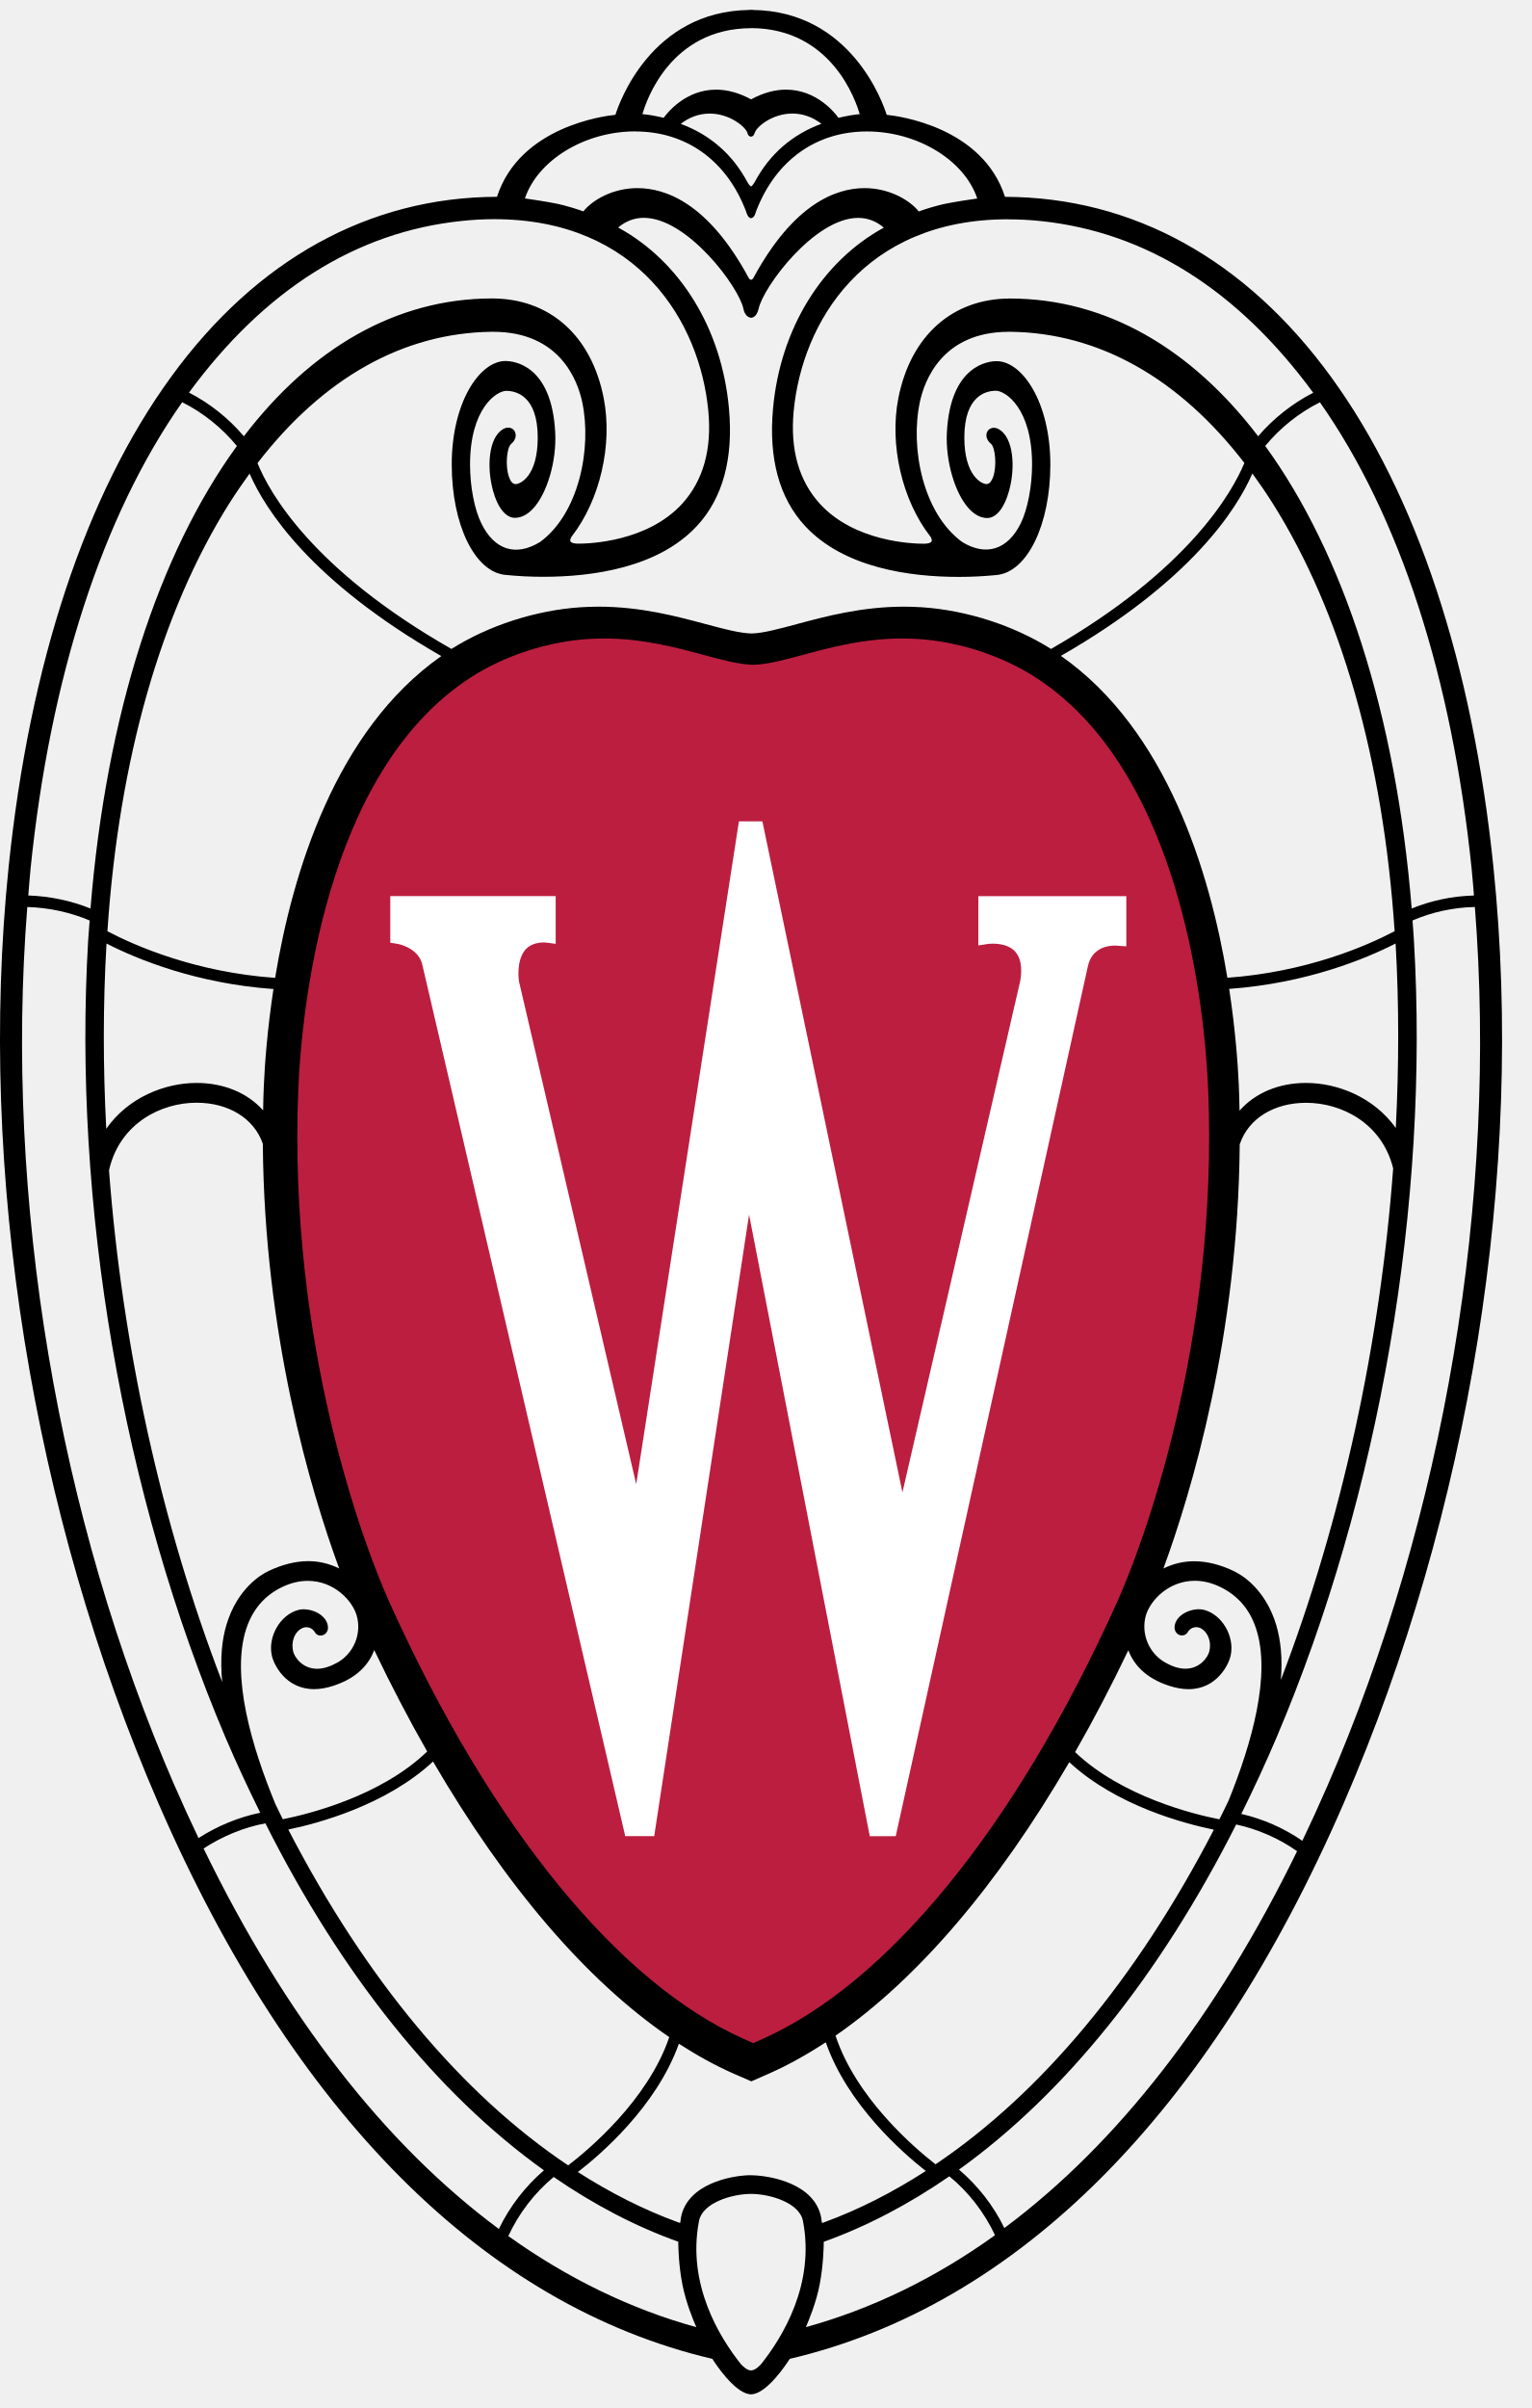
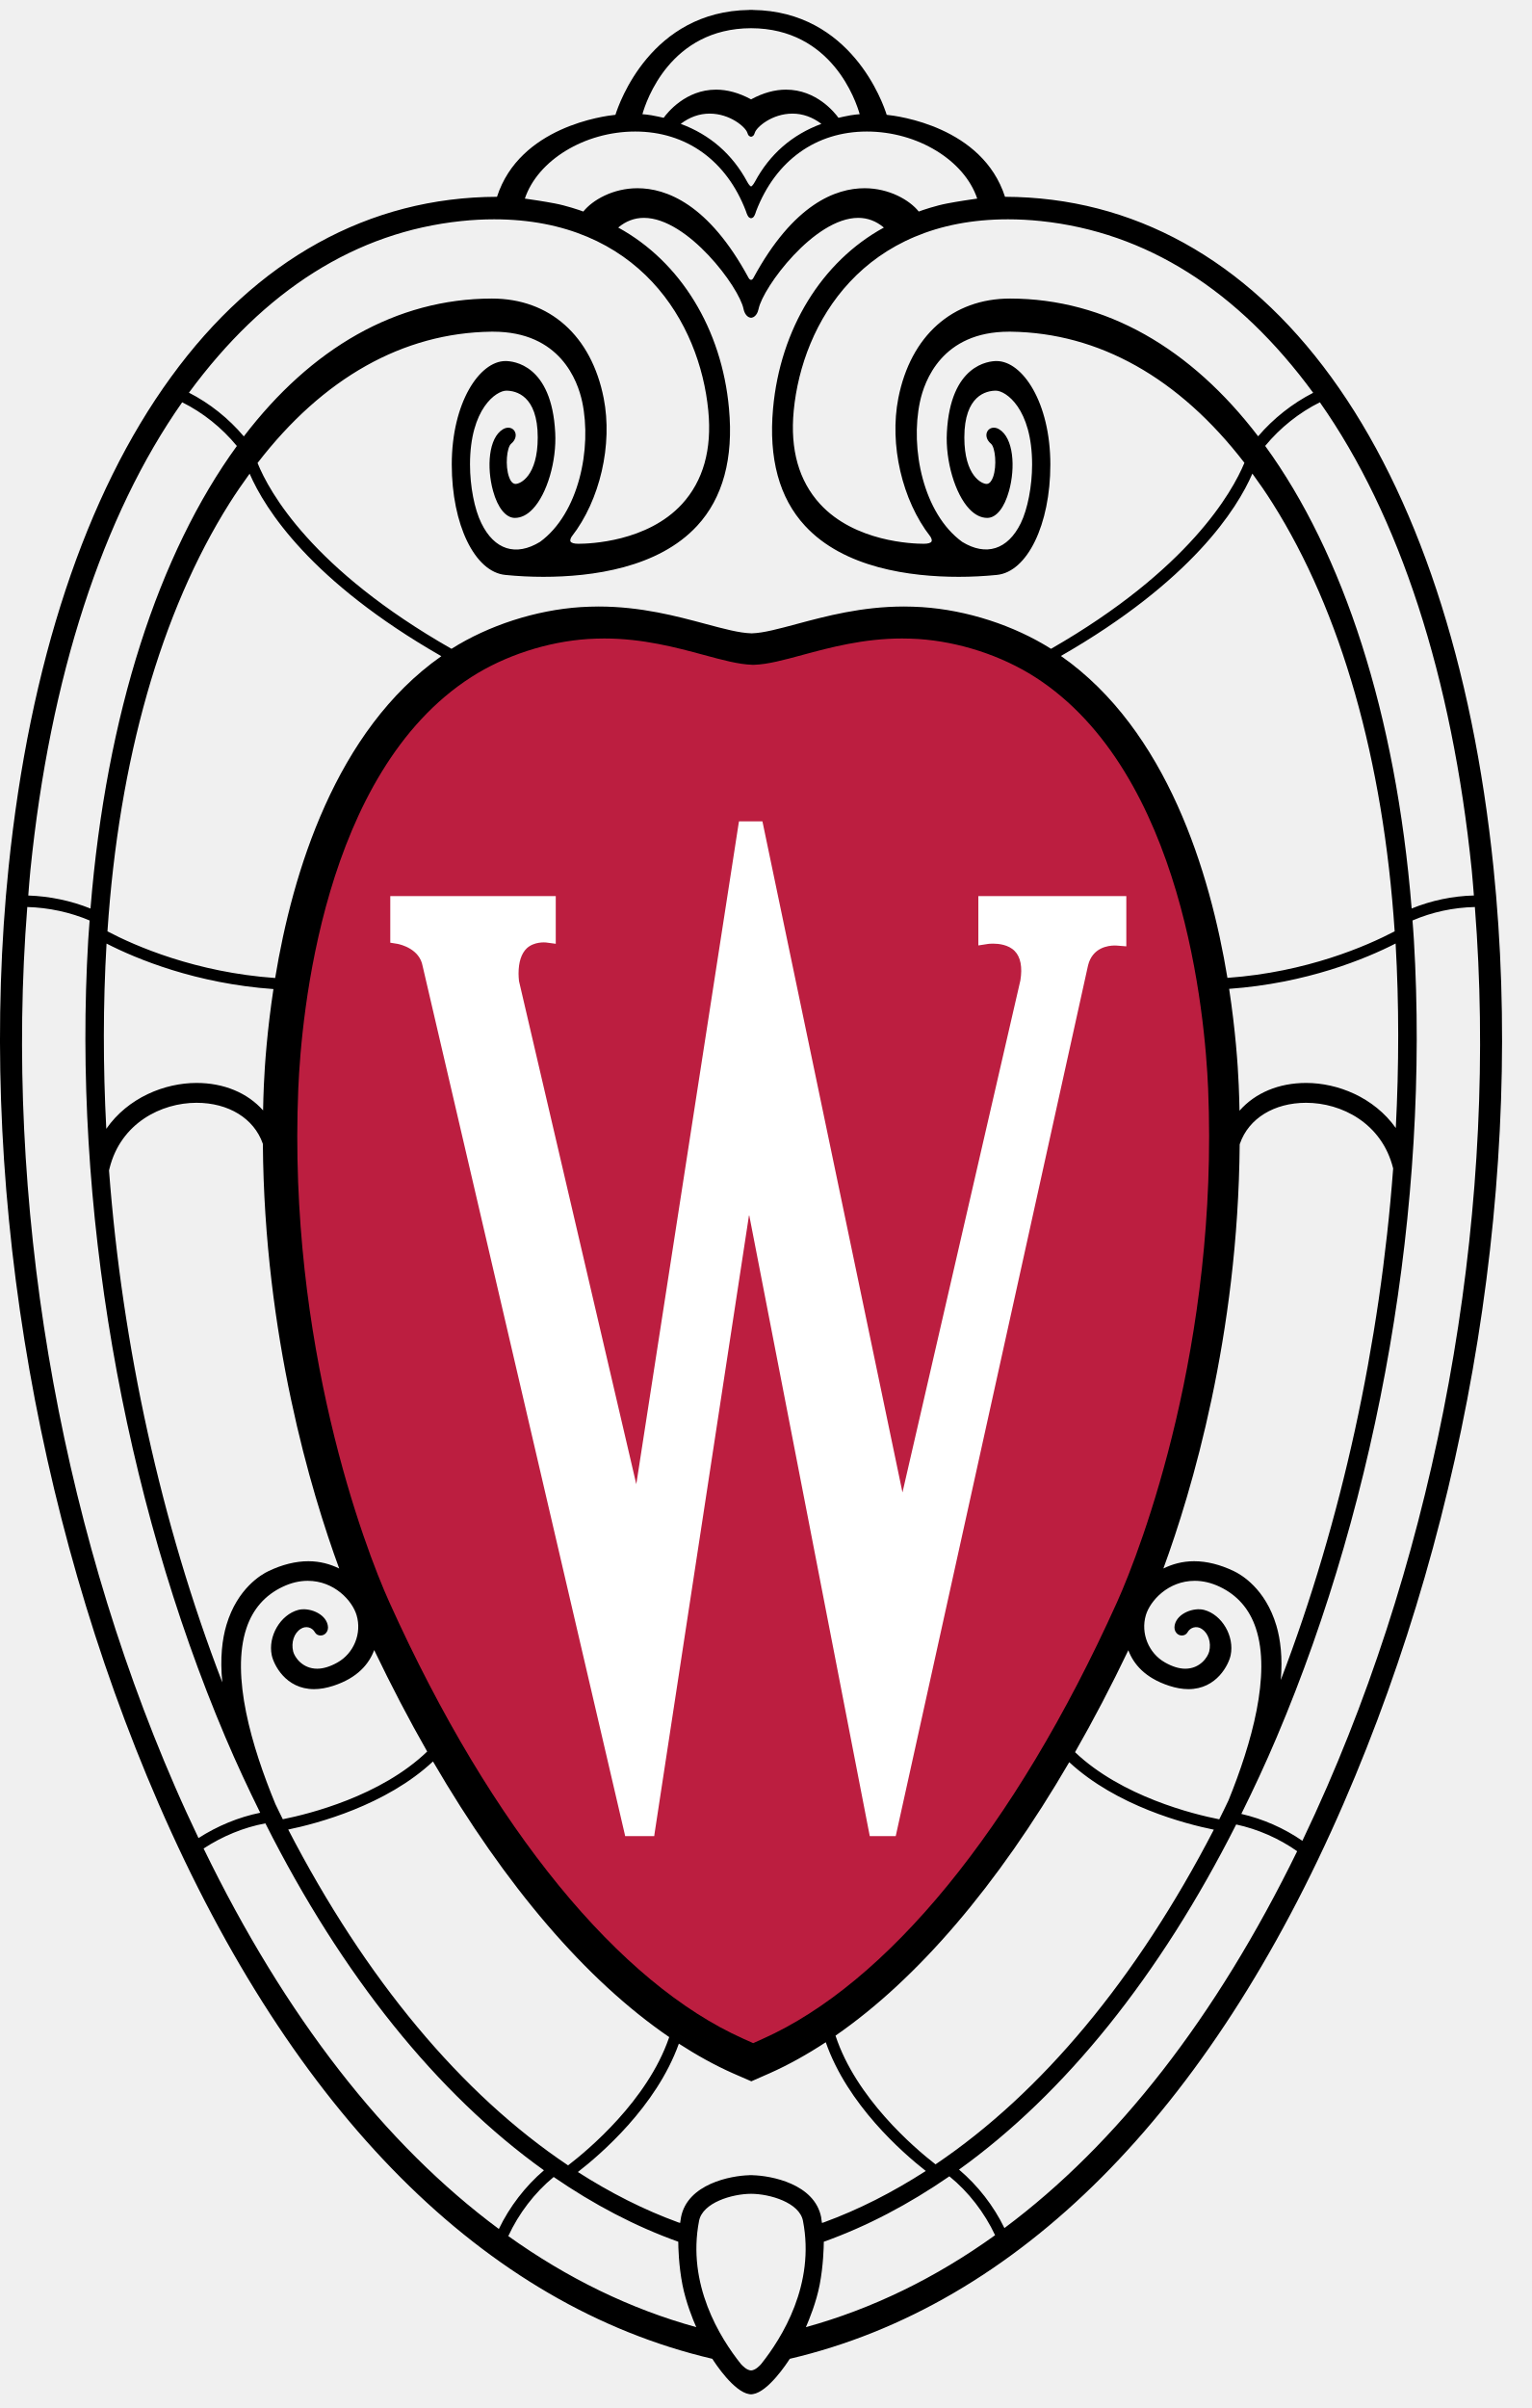
- <svg xmlns="http://www.w3.org/2000/svg" width="42" height="66" viewBox="0 0 42 66">
-   <g fill="none">
-     <path d="M40.946 23.775c-.572-5.578-2.11-10.225-4.45-13.44-2.344-3.223-5.434-4.93-8.942-4.94-.62-1.924-2.938-2.217-3.244-2.248-.1-.32-.975-2.838-3.668-2.874V.27h-.1v.003c-2.694.036-3.568 2.554-3.67 2.874-.306.03-2.624.324-3.246 2.247-3.506.01-6.597 1.718-8.938 4.94C2.346 13.55.808 18.198.235 23.775-.62 32.098.88 41.45 4.347 49.435c3.69 8.49 8.94 13.755 15.183 15.218.082.13.59.902 1.01.968l.05.005h.004l.048-.005c.42-.066.927-.837 1.01-.968 6.244-1.463 11.497-6.727 15.184-15.22 3.468-7.982 4.967-17.335 4.11-25.657zm-.595.08c.025.228.04.46.06.69-.59.014-1.17.137-1.707.356-.433-5.346-1.88-9.74-4.016-12.678.41-.497.93-.913 1.5-1.196 2.184 3.105 3.624 7.53 4.164 12.83zm-5.354 20.707c-.3-1.022-.972-1.408-1.17-1.5-.374-.18-.74-.27-1.088-.27-.322 0-.6.08-.842.198.772-2.103 2.05-6.37 2.092-11.625l.008-.022c.24-.69.936-1.117 1.814-1.117.967 0 2.077.556 2.385 1.796v.004c-.357 4.8-1.41 9.66-3.08 14.02.052-.62-.01-1.108-.12-1.484zM20.588 59.62h-.047c-.498.012-1.692.234-1.87 1.153l-.007.053-.016.102-.055-.017c-.94-.342-1.857-.807-2.75-1.378.617-.477 2.15-1.79 2.767-3.51l.002-.008c.49.317.984.59 1.478.81l.51.222.508-.224c.513-.228 1.024-.514 1.532-.847.594 1.706 2.095 3.02 2.742 3.528-.906.584-1.837 1.06-2.792 1.408l-.054.018-.017-.105-.006-.05c-.18-.92-1.373-1.14-1.88-1.153h-.046zM6.095 46.11c-1.678-4.362-2.743-9.224-3.106-14.03l.013-.06c.308-1.24 1.42-1.796 2.385-1.796.88 0 1.574.428 1.816 1.117l.003.014c.04 5.26 1.32 9.53 2.093 11.634-.243-.118-.523-.2-.846-.2-.347 0-.717.093-1.09.27-.196.092-.856.475-1.155 1.476-.118.39-.18.91-.115 1.576zm8.03-34.26c-.045-.126-.196-.17-.335-.087-.398.237-.45 1.046-.272 1.69.127.464.352.74.597.74.172 0 .34-.084.492-.245.392-.412.657-1.313.615-2.093-.095-1.866-1.15-1.96-1.363-1.96-.713 0-1.474 1.14-1.474 2.834 0 1.646.63 2.948 1.47 3.028.333.034.694.052 1.04.052 1.335 0 3.15-.243 4.217-1.398.705-.763 1-1.848.873-3.218-.196-2.177-1.33-4.025-3.037-4.957.208-.176.445-.266.703-.266 1.2 0 2.614 1.904 2.732 2.497.024.118.084.2.156.23l.052.014.05-.012c.073-.03.13-.113.156-.23.12-.594 1.53-2.497 2.732-2.497.258 0 .494.09.703.267-1.705.932-2.84 2.78-3.038 4.957-.125 1.37.17 2.455.876 3.218 1.067 1.155 2.883 1.398 4.217 1.398.35 0 .7-.018 1.04-.052.838-.08 1.47-1.382 1.47-3.027 0-1.694-.762-2.834-1.475-2.834-.21 0-1.266.095-1.362 1.96-.04.78.225 1.682.616 2.094.153.16.32.245.49.245.248 0 .47-.276.598-.74.18-.644.125-1.453-.272-1.69-.138-.084-.29-.04-.335.087-.03.08-.014.204.113.31.116.098.167.605.057.913-.033.087-.087.19-.18.19-.126 0-.608-.217-.608-1.276 0-1.155.603-1.282.865-1.282.263 0 .992.48.992 2.023 0 .594-.123 1.227-.31 1.61-.36.73-.954.912-1.607.512-1.07-.78-1.43-2.563-1.16-3.834.123-.58.607-1.927 2.442-1.927h.05c2.418.032 4.613 1.268 6.406 3.595-.332.8-1.523 2.928-5.302 5.098-1.02-.644-2.307-1.06-3.54-1.143-.16-.01-.326-.016-.49-.016-1.162 0-2.147.266-2.94.478-.492.133-.918.247-1.22.256h-.036c-.32-.01-.745-.123-1.242-.256-.79-.212-1.774-.478-2.938-.478-.164 0-.33.007-.49.016-1.232.082-2.523.5-3.542 1.143-3.823-2.18-4.995-4.296-5.317-5.093 1.795-2.33 3.99-3.568 6.412-3.6h.048c1.837 0 2.32 1.348 2.443 1.928.268 1.27-.092 3.055-1.156 3.833-.664.408-1.254.22-1.61-.51-.19-.383-.31-1.016-.31-1.61 0-1.542.727-2.022.993-2.022.26 0 .863.127.863 1.28 0 1.06-.478 1.276-.608 1.276-.09 0-.148-.102-.178-.19-.113-.307-.06-.814.056-.91.128-.108.143-.232.112-.312zm-.286 14.924s2.688 11.523 3.318 14.217l2.894-18.656.01-.072h.664l.014.068 3.948 18.892 3.336-14.464c.06-.374.006-.662-.16-.83-.177-.182-.46-.21-.614-.21-.076 0-.127.007-.135.008l-.28.043V24.38h4.186v1.418l-.27-.02c-.008-.003-.025-.003-.054-.003-.187 0-.634.054-.758.565l-5.44 24.598h-.735l-.013-.07-3.4-17.49c-.42 2.733-2.65 17.326-2.675 17.487l-.01.073h-.822l-.015-.065c-.233-1.002-5.715-24.51-5.715-24.517-.086-.48-.607-.605-.71-.626l-.206-.033v-1.316h4.682v1.346l-.28-.038c-.027 0-.335-.027-.542.167-.153.148-.23.39-.23.715 0 .064.004.133.01.208zm15.247-8.797c3.58-2.055 4.83-4.03 5.25-5 .188.26.374.528.553.813 1.882 2.982 3.034 7.038 3.347 11.733-.76.4-2.41 1.12-4.585 1.276-.475-2.884-1.656-6.787-4.565-8.823zm-16.987.005c-2.903 2.037-4.082 5.94-4.556 8.82-2.178-.153-3.835-.876-4.598-1.278.314-4.696 1.466-8.752 3.346-11.734.18-.284.364-.55.552-.81.42.97 1.67 2.947 5.256 5.002zM7.497 27.11c-.17 1.12-.238 2.064-.263 2.634-.01.232-.017.463-.02.69-.43-.48-1.078-.752-1.825-.752-.872 0-1.88.4-2.476 1.257-.09-1.715-.09-3.416.007-5.078.825.423 2.456 1.097 4.577 1.247zm-.74 17.518c.175-.527.51-.91.995-1.137.227-.107.457-.162.684-.162.732 0 1.224.55 1.34.94.15.497-.072 1.046-.526 1.3-.198.11-.386.17-.554.17-.407 0-.62-.32-.658-.472-.06-.25.023-.504.207-.62.144-.094.316-.042.39.095.062.11.226.115.307.014.047-.056.062-.132.043-.215-.07-.324-.523-.49-.807-.414-.49.13-.837.722-.727 1.243.05.24.37.927 1.162.927.166 0 .343-.032.53-.093.662-.217.976-.598 1.117-.978.468.978.952 1.906 1.452 2.78-1.27 1.224-3.24 1.713-3.958 1.857-.07-.136-.136-.278-.204-.417-.65-1.574-1.226-3.523-.794-4.818zm5.114 3.65c1.99 3.417 4.2 6 6.478 7.556l-.007.02c-.59 1.72-2.22 3.08-2.765 3.496-2.922-1.955-5.55-5.1-7.673-9.205.797-.164 2.684-.665 3.97-1.866zm11.037 7.516c2.252-1.557 4.44-4.118 6.408-7.495 1.3 1.203 3.182 1.69 3.964 1.85-2.115 4.082-4.726 7.215-7.63 9.172-.59-.457-2.18-1.82-2.743-3.528zm6.567-7.77c.503-.878.99-1.81 1.46-2.793.144.38.458.758 1.117.974.187.06.366.093.532.093.785 0 1.11-.688 1.158-.928.11-.522-.237-1.114-.726-1.244-.284-.076-.738.09-.807.413-.018.082-.002.158.044.214.08.1.245.097.307-.013.076-.136.247-.188.39-.095.18.117.267.372.205.62-.04.154-.25.472-.656.472-.17 0-.355-.058-.552-.17-.453-.253-.676-.802-.528-1.3.117-.39.61-.94 1.34-.94.227 0 .458.056.685.164.482.23.817.61.99 1.138.424 1.266-.116 3.16-.748 4.716-.084.174-.167.35-.254.52-.705-.138-2.674-.622-3.954-1.84zm6.336-18.342c-.748 0-1.395.27-1.827.76-.004-.23-.01-.463-.02-.698-.025-.57-.093-1.518-.264-2.64 2.12-.153 3.743-.824 4.563-1.244.095 1.655.093 3.35.005 5.057-.6-.843-1.597-1.235-2.458-1.235zm-8.174-23.67c.292 0 .596.015.902.047 2.88.302 5.396 1.886 7.465 4.706-.568.29-1.09.702-1.51 1.192-1.84-2.41-4.173-3.772-6.8-3.775-1.582 0-2.726 1.02-3.064 2.73-.25 1.274.1 2.796.875 3.79.015.02.057.093.035.137-.02.042-.096.064-.213.064-.308 0-1.892-.053-2.844-1.09-.582-.635-.824-1.495-.722-2.557.236-2.422 1.914-5.246 5.876-5.246zM20.592.77C22.81.78 23.47 2.777 23.57 3.13c-.055.004-.143.012-.246.03-.125.02-.273.055-.336.07-.103-.143-.602-.773-1.44-.773-.305 0-.624.088-.944.26l-.012.007-.012-.007c-.32-.172-.64-.26-.948-.26-.832 0-1.334.63-1.436.772-.065-.015-.212-.05-.338-.07-.102-.018-.19-.026-.245-.03.1-.356.762-2.35 2.98-2.357zm1.928 2.623c-.802.296-1.417.83-1.825 1.59-.048.087-.084.12-.103.126-.02-.006-.058-.038-.104-.124-.407-.756-1.02-1.293-1.825-1.59.243-.187.51-.282.793-.282.56 0 .984.37 1.033.523.01.034.023.07.05.092l.052.02.05-.02c.03-.024.04-.06.053-.093.047-.153.47-.523 1.032-.523.28 0 .55.095.793.28zm-5.104.21c1.395 0 2.502.794 3.032 2.175.028.087.055.154.093.183l.048.02h.006l.048-.02c.04-.03.064-.095.09-.18.535-1.384 1.64-2.178 3.035-2.178 1.386 0 2.674.787 3.025 1.838-.145.02-.537.078-.82.133-.306.057-.672.18-.783.222-.25-.313-.812-.64-1.486-.64-.784 0-1.95.43-3.05 2.465-.007.014-.022.036-.054.046l-.008.002-.01-.003c-.032-.01-.046-.033-.056-.05-1.098-2.033-2.263-2.46-3.05-2.46-.672 0-1.233.325-1.483.638-.11-.042-.478-.165-.782-.222-.283-.055-.676-.113-.82-.133.352-1.05 1.64-1.838 3.026-1.838zm-4.77 2.454c.304-.033.608-.05.9-.05 3.962 0 5.64 2.825 5.873 5.247.103 1.062-.14 1.922-.72 2.557-.952 1.037-2.534 1.09-2.842 1.09-.12 0-.195-.022-.217-.064-.02-.044.02-.116.037-.137.773-.994 1.125-2.516.874-3.79-.335-1.71-1.48-2.73-3.062-2.73-2.63.003-4.96 1.365-6.803 3.778-.418-.493-.936-.907-1.505-1.197 2.073-2.82 4.583-4.402 7.466-4.704zM.833 23.854c.538-5.3 1.98-9.724 4.162-12.83.57.284 1.088.7 1.5 1.2-2.138 2.94-3.58 7.33-4.014 12.677-.533-.215-1.123-.338-1.705-.357.02-.23.034-.46.058-.69zM4.8 48.975C1.575 41.564.118 32.838.748 24.86c.588.016 1.182.145 1.71.37-.014.176-.028.352-.04.53-.43 7.24.94 15.21 3.763 21.86.304.713.624 1.397.954 2.065-.59.12-1.176.362-1.692.694-.22-.46-.434-.927-.642-1.406zm.782 1.69c.515-.337 1.104-.58 1.694-.69 2.1 4.172 4.714 7.418 7.637 9.51-.512.44-.943.998-1.236 1.608-3.122-2.313-5.86-5.826-8.095-10.428zm8.354 10.623c.284-.617.72-1.188 1.244-1.62 1.1.756 2.24 1.355 3.416 1.775 0 .137.01.654.115 1.182.094.474.29.96.38 1.16-1.81-.5-3.533-1.34-5.154-2.497zm6.933 3.506c-.044.05-.156.17-.278.177-.123-.006-.233-.127-.28-.176-.573-.718-1.484-2.18-1.146-3.923.097-.5.908-.74 1.426-.74.516 0 1.327.24 1.423.74.34 1.743-.574 3.206-1.146 3.924zm1.225-1.01c.087-.198.286-.685.377-1.16.102-.527.113-1.044.114-1.18 1.184-.424 2.334-1.03 3.443-1.794.526.428.964.998 1.252 1.614-1.63 1.172-3.365 2.017-5.187 2.52zm5.443-2.716c-.296-.61-.73-1.166-1.245-1.602 2.907-2.087 5.505-5.315 7.6-9.46.595.13 1.17.38 1.67.733-2.222 4.547-4.934 8.027-8.025 10.328zm8.845-12.094c-.22.504-.445.998-.676 1.48-.504-.347-1.077-.6-1.674-.737.336-.677.66-1.373.968-2.098 2.825-6.65 4.196-14.62 3.764-21.86-.01-.18-.025-.354-.038-.53.537-.232 1.12-.357 1.71-.37.628 7.98-.827 16.706-4.053 24.114z" fill="#000" />
-     <path d="M33.123 29.84c-.084-1.986-.668-8.667-4.745-11.282-.92-.59-2.086-.97-3.202-1.044-.148-.008-.297-.014-.445-.014-1.058 0-1.98.25-2.72.45-.513.138-.96.26-1.334.27h-.05c-.378-.01-.824-.132-1.337-.27-.743-.2-1.664-.45-2.724-.45-.146 0-.297.006-.443.014-1.116.074-2.283.454-3.202 1.044-4.075 2.615-4.658 9.296-4.742 11.28-.292 7.006 1.815 12.57 2.497 14.077 2.827 6.268 6.332 10.456 9.703 11.963l.272.122.27-.122c3.37-1.507 6.878-5.695 9.705-11.963.68-1.508 2.788-7.07 2.498-14.076" fill="#BC1E40" />
-     <path d="M26.823 24.56v1.353l.272-.042c.007 0 .057-.006.13-.006.15 0 .423.026.594.202.162.165.215.444.155.808l-3.232 14.03c-.594-2.836-3.826-18.326-3.826-18.326l-.015-.066h-.64l-.013.07-2.805 18.098-3.216-13.79c-.008-.073-.013-.142-.013-.203 0-.316.076-.55.224-.694.202-.188.5-.163.527-.16l.27.035V24.56H10.7v1.278l.2.032c.1.02.604.143.687.608 0 .007 5.313 22.812 5.54 23.783l.013.065h.797l.01-.07c.025-.157 2.186-14.313 2.59-16.964.515 2.643 3.266 16.81 3.296 16.967l.013.068h.712l5.272-23.862c.12-.494.553-.548.734-.548.03 0 .045 0 .052.002l.264.02v-1.376h-4.057z" fill="#fff" />
+ <svg xmlns="http://www.w3.org/2000/svg" width="42px" height="66px" viewBox="0 0 42 66" version="1.1">
+   <defs />
+   <g id="Home-page" stroke="none" stroke-width="1" fill="none" fill-rule="evenodd">
+     <g id="Sub-Page" transform="translate(-181, -60)">
+       <g id="uw-logo-text-+-Wisconsin-+-UNIVERSITY-OF-WISCON" transform="translate(178, 57)">
+         <g id="hybrid_logo_dark" transform="translate(3, 3)">
+           <path d="M40.946,23.775 C40.374,18.197 38.837,13.55 36.497,10.335 C34.152,7.112 31.062,5.404 27.554,5.394 C26.934,3.471 24.616,3.178 24.31,3.147 C24.211,2.827 23.335,0.309 20.642,0.273 L20.642,0.271 L20.541,0.271 L20.541,0.273 C17.848,0.309 16.974,2.827 16.873,3.147 C16.566,3.178 14.248,3.471 13.626,5.394 C10.12,5.404 7.029,7.112 4.688,10.335 C2.346,13.55 0.808,18.197 0.235,23.775 C-0.62,32.097 0.879,41.45 4.347,49.433 C8.036,57.925 13.286,63.189 19.53,64.652 C19.612,64.783 20.121,65.554 20.541,65.62 L20.59,65.625 L20.592,65.625 L20.594,65.625 L20.642,65.62 C21.061,65.554 21.569,64.783 21.653,64.652 C27.896,63.189 33.149,57.925 36.836,49.433 C40.304,41.45 41.803,32.097 40.946,23.775 L40.946,23.775 Z M40.351,23.855 C40.375,24.083 40.389,24.315 40.409,24.544 C39.821,24.559 39.241,24.682 38.703,24.901 C38.27,19.554 36.824,15.161 34.687,12.222 C35.096,11.725 35.618,11.309 36.186,11.026 C38.371,14.131 39.811,18.555 40.351,23.855 L40.351,23.855 Z M34.996,44.562 C34.695,43.54 34.024,43.154 33.825,43.061 C33.452,42.883 33.087,42.791 32.738,42.791 C32.416,42.791 32.138,42.872 31.896,42.99 C32.668,40.887 33.946,36.62 33.988,31.365 L33.996,31.343 C34.236,30.654 34.932,30.226 35.81,30.226 C36.777,30.226 37.887,30.782 38.195,32.022 L38.196,32.026 C37.838,36.825 36.784,41.685 35.115,46.046 C35.167,45.427 35.106,44.938 34.996,44.562 L34.996,44.562 Z M20.588,59.619 L20.573,59.619 L20.541,59.619 L20.541,59.62 C20.042,59.632 18.848,59.854 18.671,60.773 C18.668,60.794 18.665,60.808 18.663,60.826 L18.647,60.928 L18.592,60.911 C17.652,60.568 16.735,60.103 15.843,59.532 C16.459,59.055 17.991,57.741 18.609,56.022 L18.612,56.014 C19.103,56.331 19.596,56.605 20.09,56.824 L20.599,57.046 L21.108,56.822 C21.621,56.594 22.132,56.308 22.64,55.975 C23.234,57.681 24.735,58.996 25.382,59.503 C24.476,60.087 23.545,60.562 22.59,60.911 L22.536,60.928 L22.519,60.823 C22.518,60.808 22.516,60.794 22.514,60.773 C22.333,59.854 21.141,59.632 20.634,59.62 L20.634,59.619 L20.588,59.619 L20.588,59.619 Z M6.095,46.112 C4.417,41.75 3.352,36.888 2.989,32.081 L3.003,32.022 C3.311,30.782 4.422,30.226 5.388,30.226 C6.267,30.226 6.962,30.654 7.204,31.343 L7.207,31.357 C7.247,36.617 8.528,40.888 9.3,42.991 C9.057,42.872 8.777,42.791 8.454,42.791 C8.107,42.791 7.737,42.883 7.364,43.061 C7.168,43.152 6.508,43.535 6.209,44.536 C6.092,44.927 6.029,45.446 6.095,46.112 L6.095,46.112 Z M14.125,11.852 C14.08,11.726 13.929,11.681 13.79,11.765 C13.392,12.002 13.34,12.811 13.518,13.456 C13.645,13.919 13.87,14.195 14.115,14.195 C14.287,14.195 14.455,14.111 14.607,13.95 C14.999,13.538 15.264,12.637 15.222,11.857 C15.127,9.991 14.071,9.896 13.859,9.896 C13.147,9.896 12.386,11.036 12.386,12.731 C12.386,14.376 13.017,15.678 13.855,15.758 C14.189,15.792 14.55,15.81 14.896,15.81 C16.231,15.81 18.046,15.567 19.113,14.412 C19.818,13.649 20.114,12.564 19.986,11.194 C19.79,9.017 18.655,7.169 16.949,6.237 C17.158,6.061 17.395,5.971 17.653,5.971 C18.854,5.971 20.267,7.874 20.385,8.467 C20.409,8.585 20.469,8.668 20.541,8.698 L20.592,8.711 L20.642,8.698 C20.715,8.668 20.773,8.585 20.798,8.467 C20.917,7.874 22.327,5.971 23.53,5.971 C23.788,5.971 24.024,6.061 24.233,6.237 C22.528,7.169 21.392,9.017 21.195,11.194 C21.07,12.564 21.364,13.649 22.071,14.412 C23.137,15.567 24.953,15.81 26.287,15.81 C26.636,15.81 26.987,15.792 27.328,15.758 C28.165,15.678 28.797,14.376 28.797,12.731 C28.797,11.036 28.035,9.896 27.322,9.896 C27.112,9.896 26.056,9.991 25.96,11.857 C25.919,12.637 26.185,13.538 26.576,13.95 C26.729,14.111 26.895,14.195 27.067,14.195 C27.314,14.195 27.536,13.919 27.664,13.456 C27.843,12.811 27.789,12.002 27.392,11.765 C27.254,11.681 27.103,11.726 27.057,11.852 C27.027,11.932 27.043,12.056 27.17,12.163 C27.286,12.26 27.337,12.767 27.227,13.075 C27.194,13.162 27.14,13.264 27.048,13.264 C26.921,13.264 26.439,13.048 26.439,11.989 C26.439,10.835 27.043,10.708 27.305,10.708 C27.568,10.708 28.297,11.188 28.297,12.731 C28.297,13.324 28.174,13.957 27.986,14.341 C27.628,15.07 27.033,15.252 26.38,14.852 C25.31,14.073 24.951,12.289 25.221,11.018 C25.343,10.438 25.827,9.091 27.662,9.091 L27.712,9.091 C30.13,9.122 32.325,10.358 34.118,12.685 C33.786,13.486 32.595,15.613 28.816,17.783 C27.796,17.139 26.509,16.722 25.277,16.64 C25.117,16.631 24.95,16.624 24.785,16.624 C23.624,16.624 22.639,16.89 21.847,17.102 C21.354,17.235 20.928,17.349 20.626,17.358 L20.59,17.358 C20.27,17.349 19.845,17.235 19.348,17.102 C18.558,16.89 17.574,16.624 16.41,16.624 C16.246,16.624 16.08,16.631 15.919,16.64 C14.688,16.722 13.397,17.14 12.378,17.783 C8.555,15.603 7.383,13.487 7.061,12.69 C8.855,10.36 11.051,9.122 13.472,9.091 L13.52,9.091 C15.357,9.091 15.84,10.438 15.963,11.018 C16.231,12.289 15.871,14.073 14.807,14.851 C14.143,15.258 13.553,15.07 13.198,14.341 C13.007,13.957 12.886,13.324 12.886,12.731 C12.886,11.188 13.614,10.708 13.88,10.708 C14.139,10.708 14.743,10.835 14.743,11.989 C14.743,13.048 14.265,13.264 14.135,13.264 C14.045,13.264 13.987,13.162 13.957,13.075 C13.844,12.767 13.896,12.26 14.013,12.163 C14.141,12.056 14.156,11.932 14.125,11.852 L14.125,11.852 Z M13.839,26.776 C13.839,26.776 16.528,38.299 17.158,40.993 C17.64,37.882 20.052,22.337 20.052,22.337 L20.063,22.265 L20.726,22.265 L20.74,22.333 C20.74,22.333 24.076,38.301 24.688,41.225 C25.221,38.914 28.021,26.775 28.024,26.761 C28.085,26.386 28.03,26.098 27.863,25.929 C27.687,25.748 27.404,25.72 27.25,25.72 C27.174,25.72 27.123,25.727 27.115,25.728 L26.835,25.771 L26.835,24.378 L31.021,24.378 L31.021,25.796 L30.75,25.775 C30.742,25.773 30.725,25.773 30.696,25.773 C30.509,25.773 30.062,25.827 29.938,26.338 L24.497,50.936 L23.763,50.936 L23.75,50.866 C23.718,50.705 20.88,36.099 20.349,33.376 C19.931,36.109 17.701,50.702 17.675,50.863 L17.666,50.936 L16.843,50.936 L16.828,50.871 C16.595,49.868 11.113,26.36 11.113,26.353 C11.027,25.874 10.506,25.748 10.402,25.727 L10.197,25.694 L10.197,24.378 L14.879,24.378 L14.879,25.724 L14.6,25.686 C14.573,25.685 14.265,25.659 14.058,25.853 C13.905,26.001 13.827,26.243 13.827,26.568 C13.827,26.632 13.832,26.701 13.839,26.776 L13.839,26.776 Z M29.087,17.979 C32.667,15.925 33.917,13.951 34.336,12.981 C34.525,13.24 34.711,13.508 34.89,13.793 C36.772,16.775 37.924,20.831 38.237,25.526 C37.478,25.925 35.827,26.647 33.652,26.802 C33.177,23.918 31.996,20.015 29.087,17.979 L29.087,17.979 Z M12.1,17.985 C9.197,20.022 8.018,23.925 7.544,26.806 C5.366,26.652 3.709,25.929 2.946,25.527 C3.26,20.831 4.412,16.775 6.292,13.793 C6.471,13.509 6.656,13.243 6.844,12.983 C7.265,13.954 8.515,15.93 12.1,17.985 L12.1,17.985 Z M7.497,27.109 C7.327,28.229 7.259,29.174 7.234,29.744 C7.224,29.976 7.217,30.207 7.213,30.435 C6.785,29.953 6.136,29.682 5.389,29.682 C4.518,29.682 3.511,30.082 2.914,30.939 C2.824,29.225 2.824,27.524 2.921,25.862 C3.745,26.285 5.376,26.959 7.497,27.109 L7.497,27.109 Z M6.756,44.628 C6.932,44.101 7.268,43.719 7.752,43.491 C7.979,43.383 8.209,43.328 8.436,43.328 C9.168,43.328 9.66,43.877 9.776,44.268 C9.925,44.765 9.704,45.314 9.25,45.568 C9.052,45.679 8.864,45.737 8.696,45.737 C8.289,45.737 8.077,45.419 8.038,45.266 C7.977,45.017 8.061,44.762 8.245,44.645 C8.389,44.552 8.561,44.604 8.635,44.741 C8.697,44.851 8.861,44.855 8.942,44.754 C8.989,44.698 9.004,44.622 8.985,44.539 C8.915,44.216 8.462,44.05 8.178,44.126 C7.689,44.256 7.341,44.848 7.451,45.369 C7.501,45.609 7.821,46.297 8.612,46.297 C8.778,46.297 8.955,46.265 9.143,46.204 C9.804,45.987 10.118,45.606 10.259,45.226 C10.728,46.204 11.212,47.132 11.712,48.007 C10.441,49.23 8.473,49.719 7.754,49.863 C7.684,49.727 7.618,49.585 7.55,49.446 C6.9,47.872 6.324,45.923 6.756,44.628 L6.756,44.628 Z M11.871,48.279 C13.859,51.695 16.071,54.277 18.348,55.834 L18.341,55.854 C17.749,57.573 16.119,58.933 15.575,59.35 C12.653,57.395 10.026,54.249 7.902,50.145 C8.699,49.981 10.586,49.48 11.871,48.279 L11.871,48.279 Z M22.907,55.794 C25.159,54.237 27.347,51.676 29.315,48.299 C30.616,49.503 32.497,49.99 33.279,50.149 C31.165,54.232 28.554,57.365 25.649,59.322 C25.059,58.865 23.469,57.503 22.907,55.794 L22.907,55.794 Z M29.474,48.025 C29.977,47.146 30.465,46.214 30.935,45.231 C31.078,45.61 31.392,45.988 32.051,46.204 C32.237,46.265 32.416,46.297 32.582,46.297 C33.367,46.297 33.691,45.609 33.74,45.369 C33.85,44.848 33.503,44.256 33.014,44.126 C32.73,44.05 32.276,44.216 32.207,44.539 C32.189,44.622 32.205,44.698 32.251,44.754 C32.331,44.855 32.495,44.851 32.557,44.741 C32.633,44.604 32.804,44.552 32.947,44.645 C33.127,44.762 33.214,45.017 33.152,45.266 C33.113,45.419 32.903,45.737 32.496,45.737 C32.326,45.737 32.141,45.679 31.944,45.568 C31.491,45.314 31.268,44.765 31.416,44.268 C31.533,43.877 32.025,43.328 32.756,43.328 C32.983,43.328 33.214,43.383 33.441,43.491 C33.922,43.719 34.257,44.101 34.431,44.628 C34.854,45.894 34.314,47.788 33.682,49.344 C33.598,49.518 33.515,49.695 33.428,49.865 C32.723,49.726 30.754,49.242 29.474,48.025 L29.474,48.025 Z M35.81,29.682 C35.062,29.682 34.415,29.953 33.983,30.443 C33.979,30.211 33.972,29.979 33.962,29.744 C33.938,29.173 33.87,28.226 33.699,27.103 C35.821,26.951 37.443,26.28 38.263,25.86 C38.358,27.515 38.356,29.209 38.268,30.917 C37.669,30.074 36.671,29.682 35.81,29.682 L35.81,29.682 Z M27.636,6.011 C27.928,6.011 28.232,6.027 28.538,6.059 C31.419,6.362 33.934,7.946 36.003,10.766 C35.435,11.056 34.913,11.468 34.494,11.958 C32.652,9.547 30.32,8.186 27.693,8.183 C26.111,8.183 24.967,9.204 24.629,10.913 C24.38,12.187 24.731,13.709 25.505,14.703 C25.52,14.724 25.562,14.796 25.54,14.84 C25.52,14.882 25.444,14.904 25.327,14.904 C25.019,14.904 23.435,14.851 22.483,13.814 C21.901,13.179 21.659,12.319 21.761,11.257 C21.996,8.835 23.674,6.011 27.636,6.011 L27.636,6.011 Z M20.592,0.773 C22.809,0.779 23.47,2.776 23.57,3.13 C23.515,3.134 23.427,3.142 23.324,3.159 C23.199,3.18 23.051,3.215 22.988,3.229 C22.885,3.087 22.386,2.457 21.549,2.457 C21.243,2.457 20.924,2.545 20.604,2.717 L20.592,2.724 L20.58,2.717 C20.26,2.545 19.94,2.457 19.632,2.457 C18.8,2.457 18.298,3.087 18.196,3.229 C18.131,3.215 17.984,3.18 17.858,3.159 C17.756,3.142 17.668,3.134 17.613,3.13 C17.712,2.774 18.375,0.779 20.592,0.773 L20.592,0.773 Z M22.52,3.395 C21.718,3.691 21.103,4.225 20.695,4.986 C20.647,5.072 20.611,5.104 20.592,5.111 C20.572,5.104 20.534,5.072 20.488,4.986 C20.081,4.23 19.468,3.693 18.663,3.395 C18.906,3.209 19.174,3.114 19.456,3.114 C20.017,3.114 20.44,3.484 20.489,3.637 C20.5,3.671 20.513,3.706 20.541,3.729 L20.592,3.751 L20.642,3.729 C20.672,3.706 20.683,3.671 20.695,3.637 C20.742,3.484 21.165,3.114 21.727,3.114 C22.006,3.114 22.276,3.209 22.52,3.395 L22.52,3.395 Z M17.416,3.605 C18.811,3.605 19.918,4.399 20.448,5.78 C20.476,5.867 20.503,5.934 20.541,5.963 L20.588,5.982 L20.592,5.982 L20.594,5.982 L20.642,5.964 C20.681,5.934 20.706,5.868 20.732,5.783 C21.267,4.399 22.371,3.605 23.767,3.605 C25.153,3.605 26.441,4.392 26.792,5.443 C26.647,5.463 26.255,5.521 25.971,5.576 C25.666,5.633 25.3,5.756 25.189,5.798 C24.94,5.485 24.378,5.159 23.704,5.159 C22.92,5.159 21.755,5.587 20.653,7.623 C20.647,7.637 20.632,7.659 20.6,7.669 L20.592,7.672 L20.583,7.669 C20.55,7.659 20.536,7.637 20.526,7.621 C19.428,5.587 18.263,5.159 17.477,5.159 C16.804,5.159 16.243,5.485 15.993,5.798 C15.882,5.756 15.515,5.633 15.211,5.576 C14.927,5.521 14.534,5.463 14.39,5.443 C14.742,4.392 16.029,3.605 17.416,3.605 L17.416,3.605 Z M12.646,6.059 C12.95,6.027 13.254,6.011 13.546,6.011 C17.508,6.011 19.186,8.835 19.419,11.257 C19.523,12.319 19.28,13.179 18.7,13.814 C17.748,14.851 16.166,14.904 15.858,14.904 C15.739,14.904 15.663,14.882 15.641,14.84 C15.621,14.796 15.661,14.724 15.677,14.703 C16.45,13.709 16.802,12.187 16.551,10.913 C16.215,9.204 15.071,8.183 13.488,8.183 C10.859,8.186 8.528,9.548 6.685,11.961 C6.267,11.467 5.749,11.053 5.18,10.763 C7.253,7.944 9.763,6.361 12.646,6.059 L12.646,6.059 Z M0.833,23.855 C1.371,18.555 2.812,14.131 4.995,11.026 C5.565,11.309 6.083,11.724 6.494,12.224 C4.357,15.164 2.914,19.556 2.481,24.902 C1.947,24.687 1.357,24.564 0.775,24.545 C0.794,24.315 0.809,24.084 0.833,23.855 L0.833,23.855 Z M4.8,48.974 C1.575,41.566 0.118,32.839 0.748,24.86 C1.336,24.876 1.93,25.005 2.457,25.229 C2.444,25.406 2.43,25.582 2.419,25.76 C1.988,33.001 3.359,40.971 6.181,47.619 C6.484,48.333 6.804,49.017 7.134,49.685 C6.543,49.805 5.958,50.047 5.442,50.379 C5.223,49.92 5.008,49.453 4.8,48.974 L4.8,48.974 Z M5.582,50.665 C6.097,50.328 6.686,50.084 7.276,49.976 C9.377,54.147 11.99,57.393 14.913,59.485 C14.401,59.924 13.97,60.483 13.677,61.093 C10.555,58.78 7.818,55.267 5.582,50.665 L5.582,50.665 Z M13.936,61.288 C14.22,60.671 14.655,60.1 15.18,59.668 C16.28,60.424 17.421,61.023 18.596,61.443 C18.596,61.58 18.607,62.097 18.711,62.625 C18.804,63.099 19,63.586 19.089,63.784 C17.279,63.285 15.557,62.446 13.936,61.288 L13.936,61.288 Z M20.869,64.794 C20.826,64.843 20.714,64.964 20.592,64.971 C20.469,64.964 20.359,64.843 20.313,64.794 C19.739,64.076 18.828,62.613 19.166,60.871 C19.263,60.369 20.074,60.131 20.592,60.129 C21.108,60.131 21.919,60.369 22.015,60.871 C22.354,62.613 21.441,64.076 20.869,64.794 L20.869,64.794 Z M22.095,63.784 C22.182,63.586 22.381,63.099 22.472,62.625 C22.574,62.097 22.585,61.58 22.586,61.443 C23.77,61.02 24.92,60.414 26.029,59.65 C26.556,60.078 26.994,60.648 27.282,61.264 C25.651,62.436 23.917,63.281 22.095,63.784 L22.095,63.784 Z M27.538,61.068 C27.242,60.459 26.809,59.902 26.293,59.466 C29.2,57.379 31.798,54.151 33.892,50.006 C34.488,50.135 35.063,50.387 35.564,50.739 C33.341,55.287 30.629,58.767 27.538,61.068 L27.538,61.068 Z M36.383,48.974 C36.163,49.478 35.938,49.972 35.707,50.454 C35.203,50.107 34.63,49.855 34.033,49.717 C34.369,49.04 34.694,48.344 35.001,47.619 C37.825,40.971 39.196,33.001 38.764,25.76 C38.754,25.581 38.739,25.406 38.726,25.229 C39.263,24.998 39.847,24.873 40.436,24.86 C41.064,32.839 39.609,41.566 36.383,48.974 L36.383,48.974 Z" id="Fill-9" fill="#000000" />
+           <path d="M33.123,29.839 C33.039,27.854 32.455,21.173 28.378,18.558 C27.457,17.968 26.292,17.588 25.176,17.514 C25.028,17.506 24.879,17.5 24.731,17.5 C23.672,17.5 22.751,17.749 22.009,17.949 C21.497,18.088 21.05,18.21 20.676,18.221 L20.626,18.221 C20.248,18.21 19.802,18.088 19.289,17.949 C18.547,17.749 17.626,17.5 16.566,17.5 C16.42,17.5 16.269,17.506 16.123,17.514 C15.007,17.588 13.84,17.968 12.921,18.558 C8.845,21.173 8.262,27.854 8.178,29.839 C7.886,36.844 9.993,42.407 10.675,43.915 C13.502,50.183 17.007,54.371 20.378,55.878 L20.65,56 L20.92,55.878 C24.29,54.371 27.798,50.183 30.625,43.915 C31.304,42.407 33.413,36.844 33.123,29.839" id="Fill-21" fill="#BC1E40" />
+           <path d="M26.823,24.561 L26.823,25.913 L27.095,25.871 C27.102,25.87 27.152,25.864 27.225,25.864 C27.374,25.864 27.648,25.89 27.819,26.066 C27.982,26.231 28.035,26.51 27.975,26.874 C27.972,26.887 25.258,38.663 24.743,40.905 C24.149,38.068 20.917,22.578 20.917,22.578 L20.902,22.512 L20.261,22.512 L20.249,22.582 C20.249,22.582 17.912,37.663 17.445,40.68 C16.835,38.067 14.229,26.889 14.229,26.889 C14.222,26.817 14.217,26.748 14.217,26.687 C14.217,26.371 14.293,26.136 14.441,25.993 C14.642,25.805 14.94,25.83 14.967,25.832 L15.237,25.868 L15.237,24.561 L10.7,24.561 L10.7,25.838 L10.899,25.87 C10.999,25.89 11.504,26.013 11.587,26.478 C11.588,26.485 16.9,49.29 17.126,50.261 L17.14,50.325 L17.937,50.325 L17.946,50.255 C17.972,50.098 20.133,35.942 20.538,33.291 C21.052,35.933 23.803,50.101 23.833,50.257 L23.846,50.325 L24.558,50.325 L29.83,26.463 C29.95,25.969 30.383,25.915 30.564,25.915 C30.593,25.915 30.609,25.915 30.616,25.917 L30.88,25.938 L30.88,24.561 L26.823,24.561 Z" id="Fill-26" fill="#FFFFFF" />
+         </g>
+       </g>
+     </g>
  </g>
</svg>
